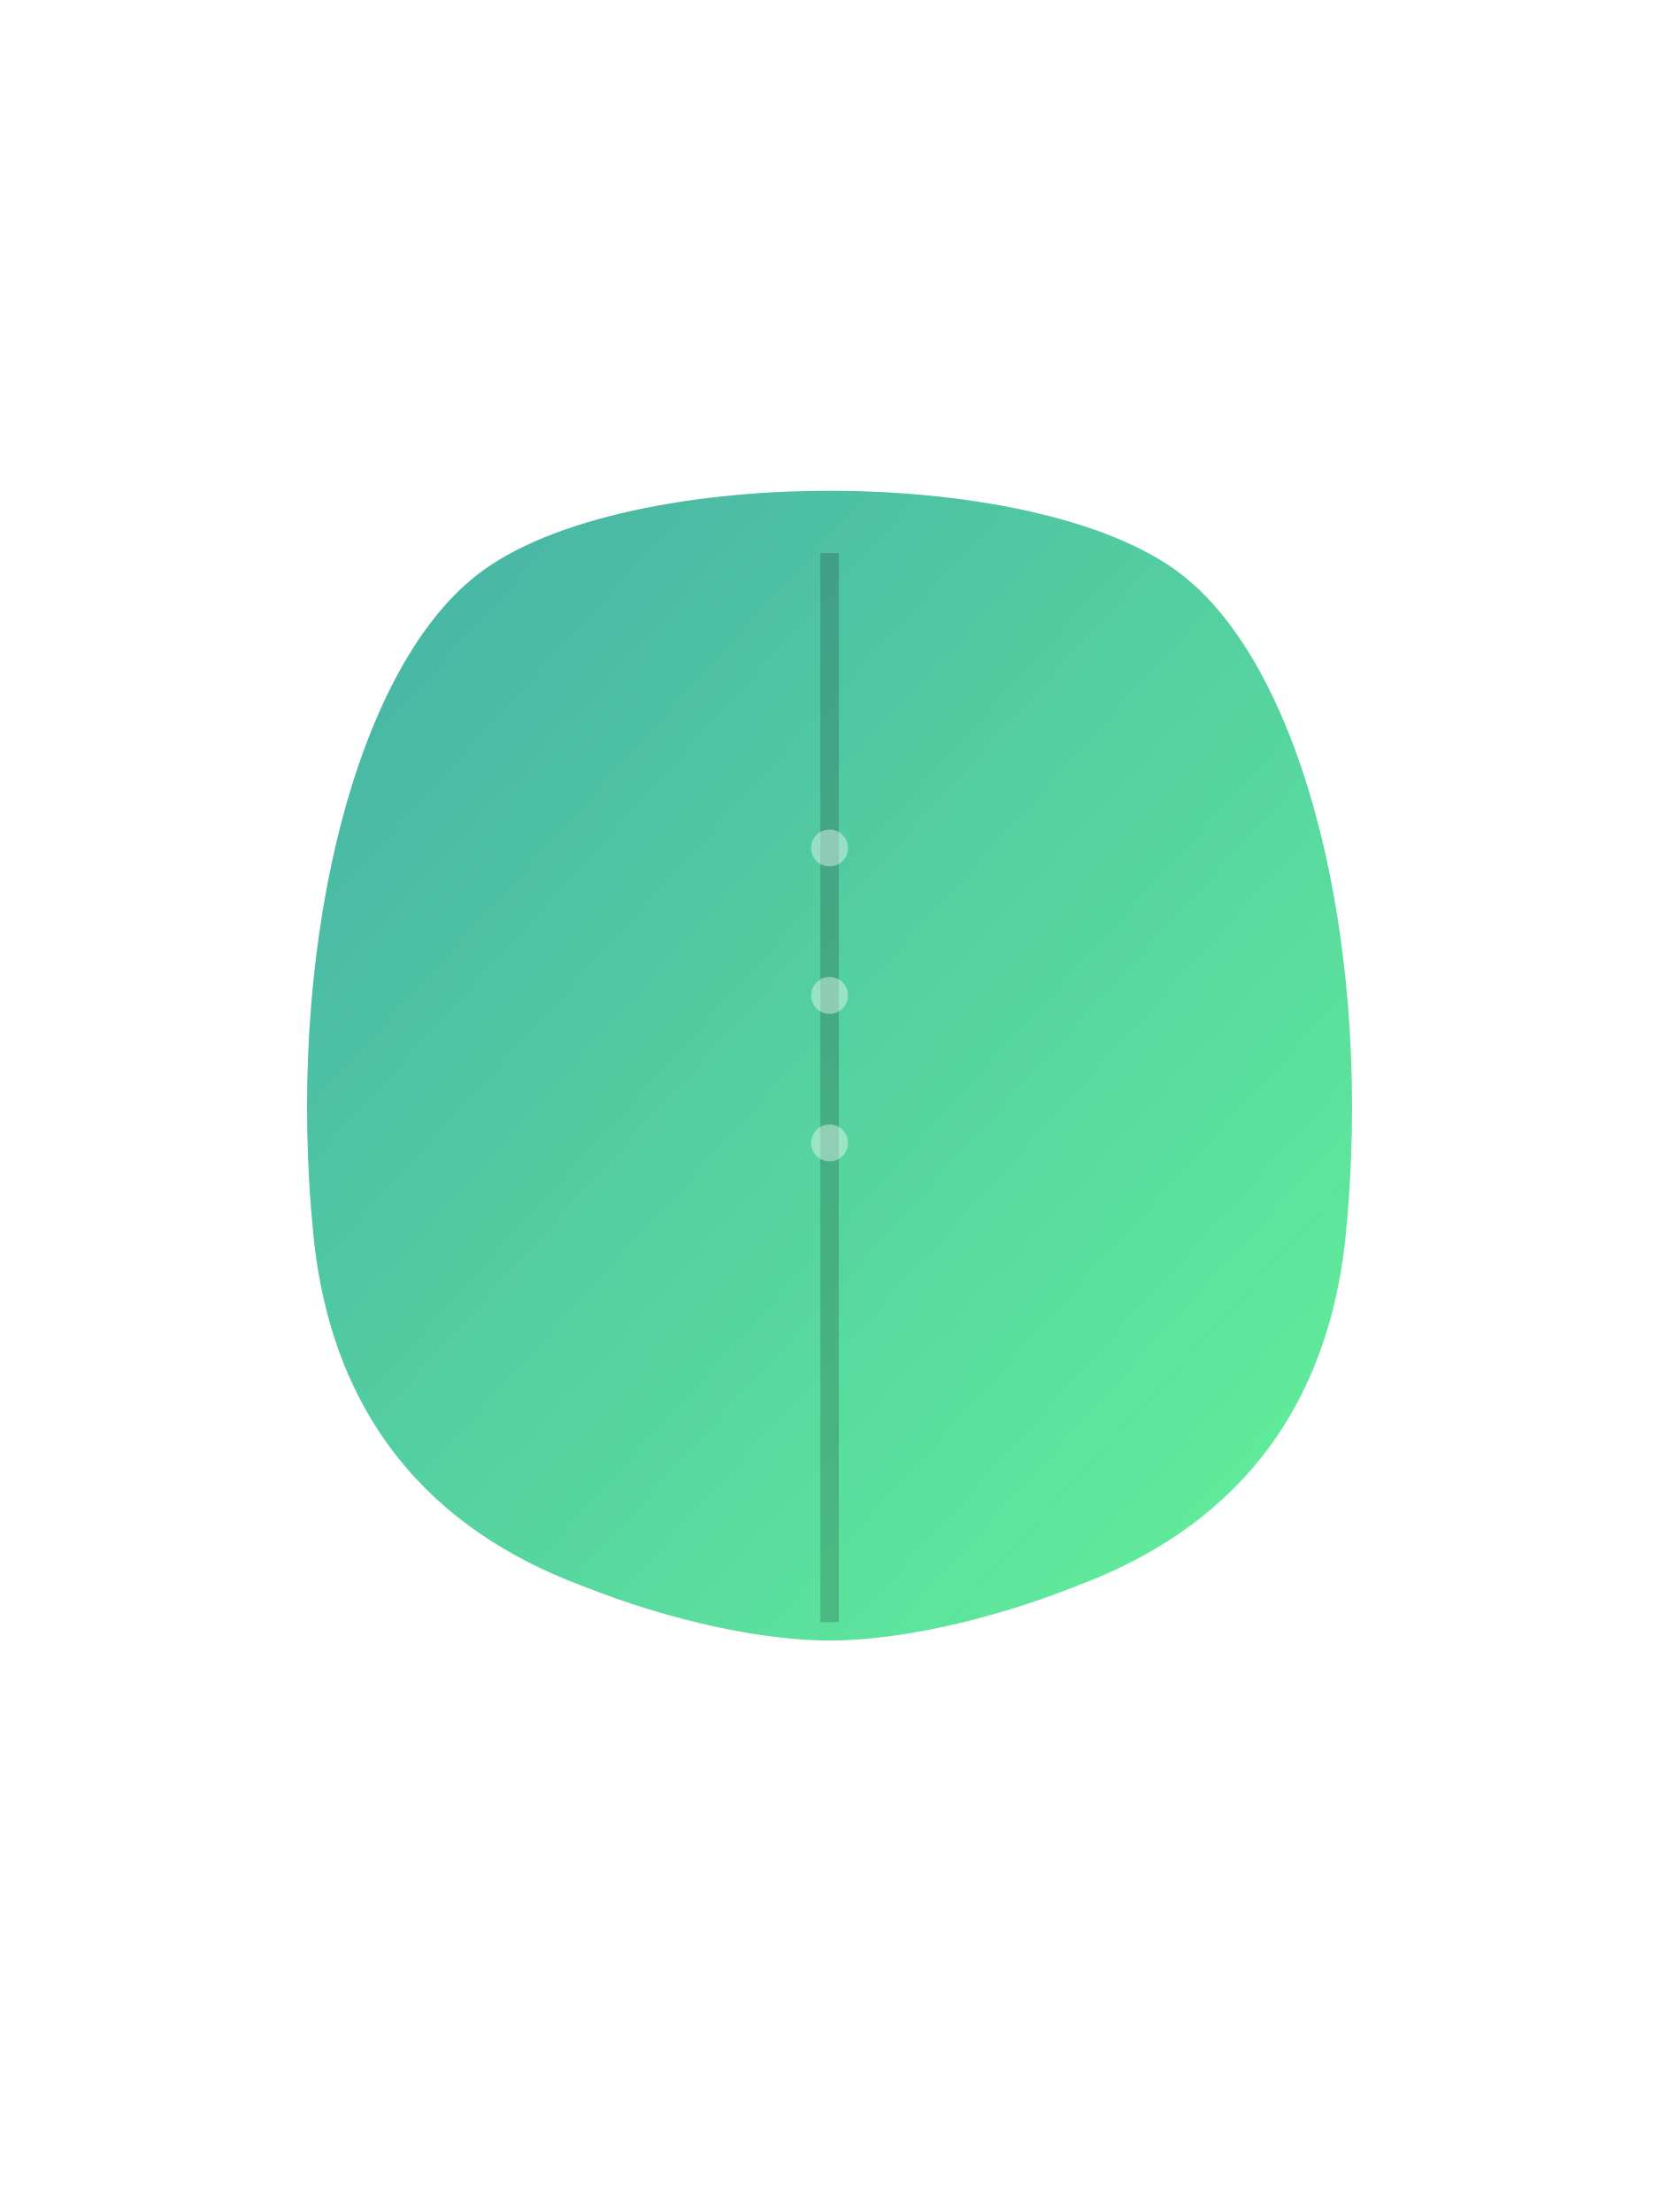
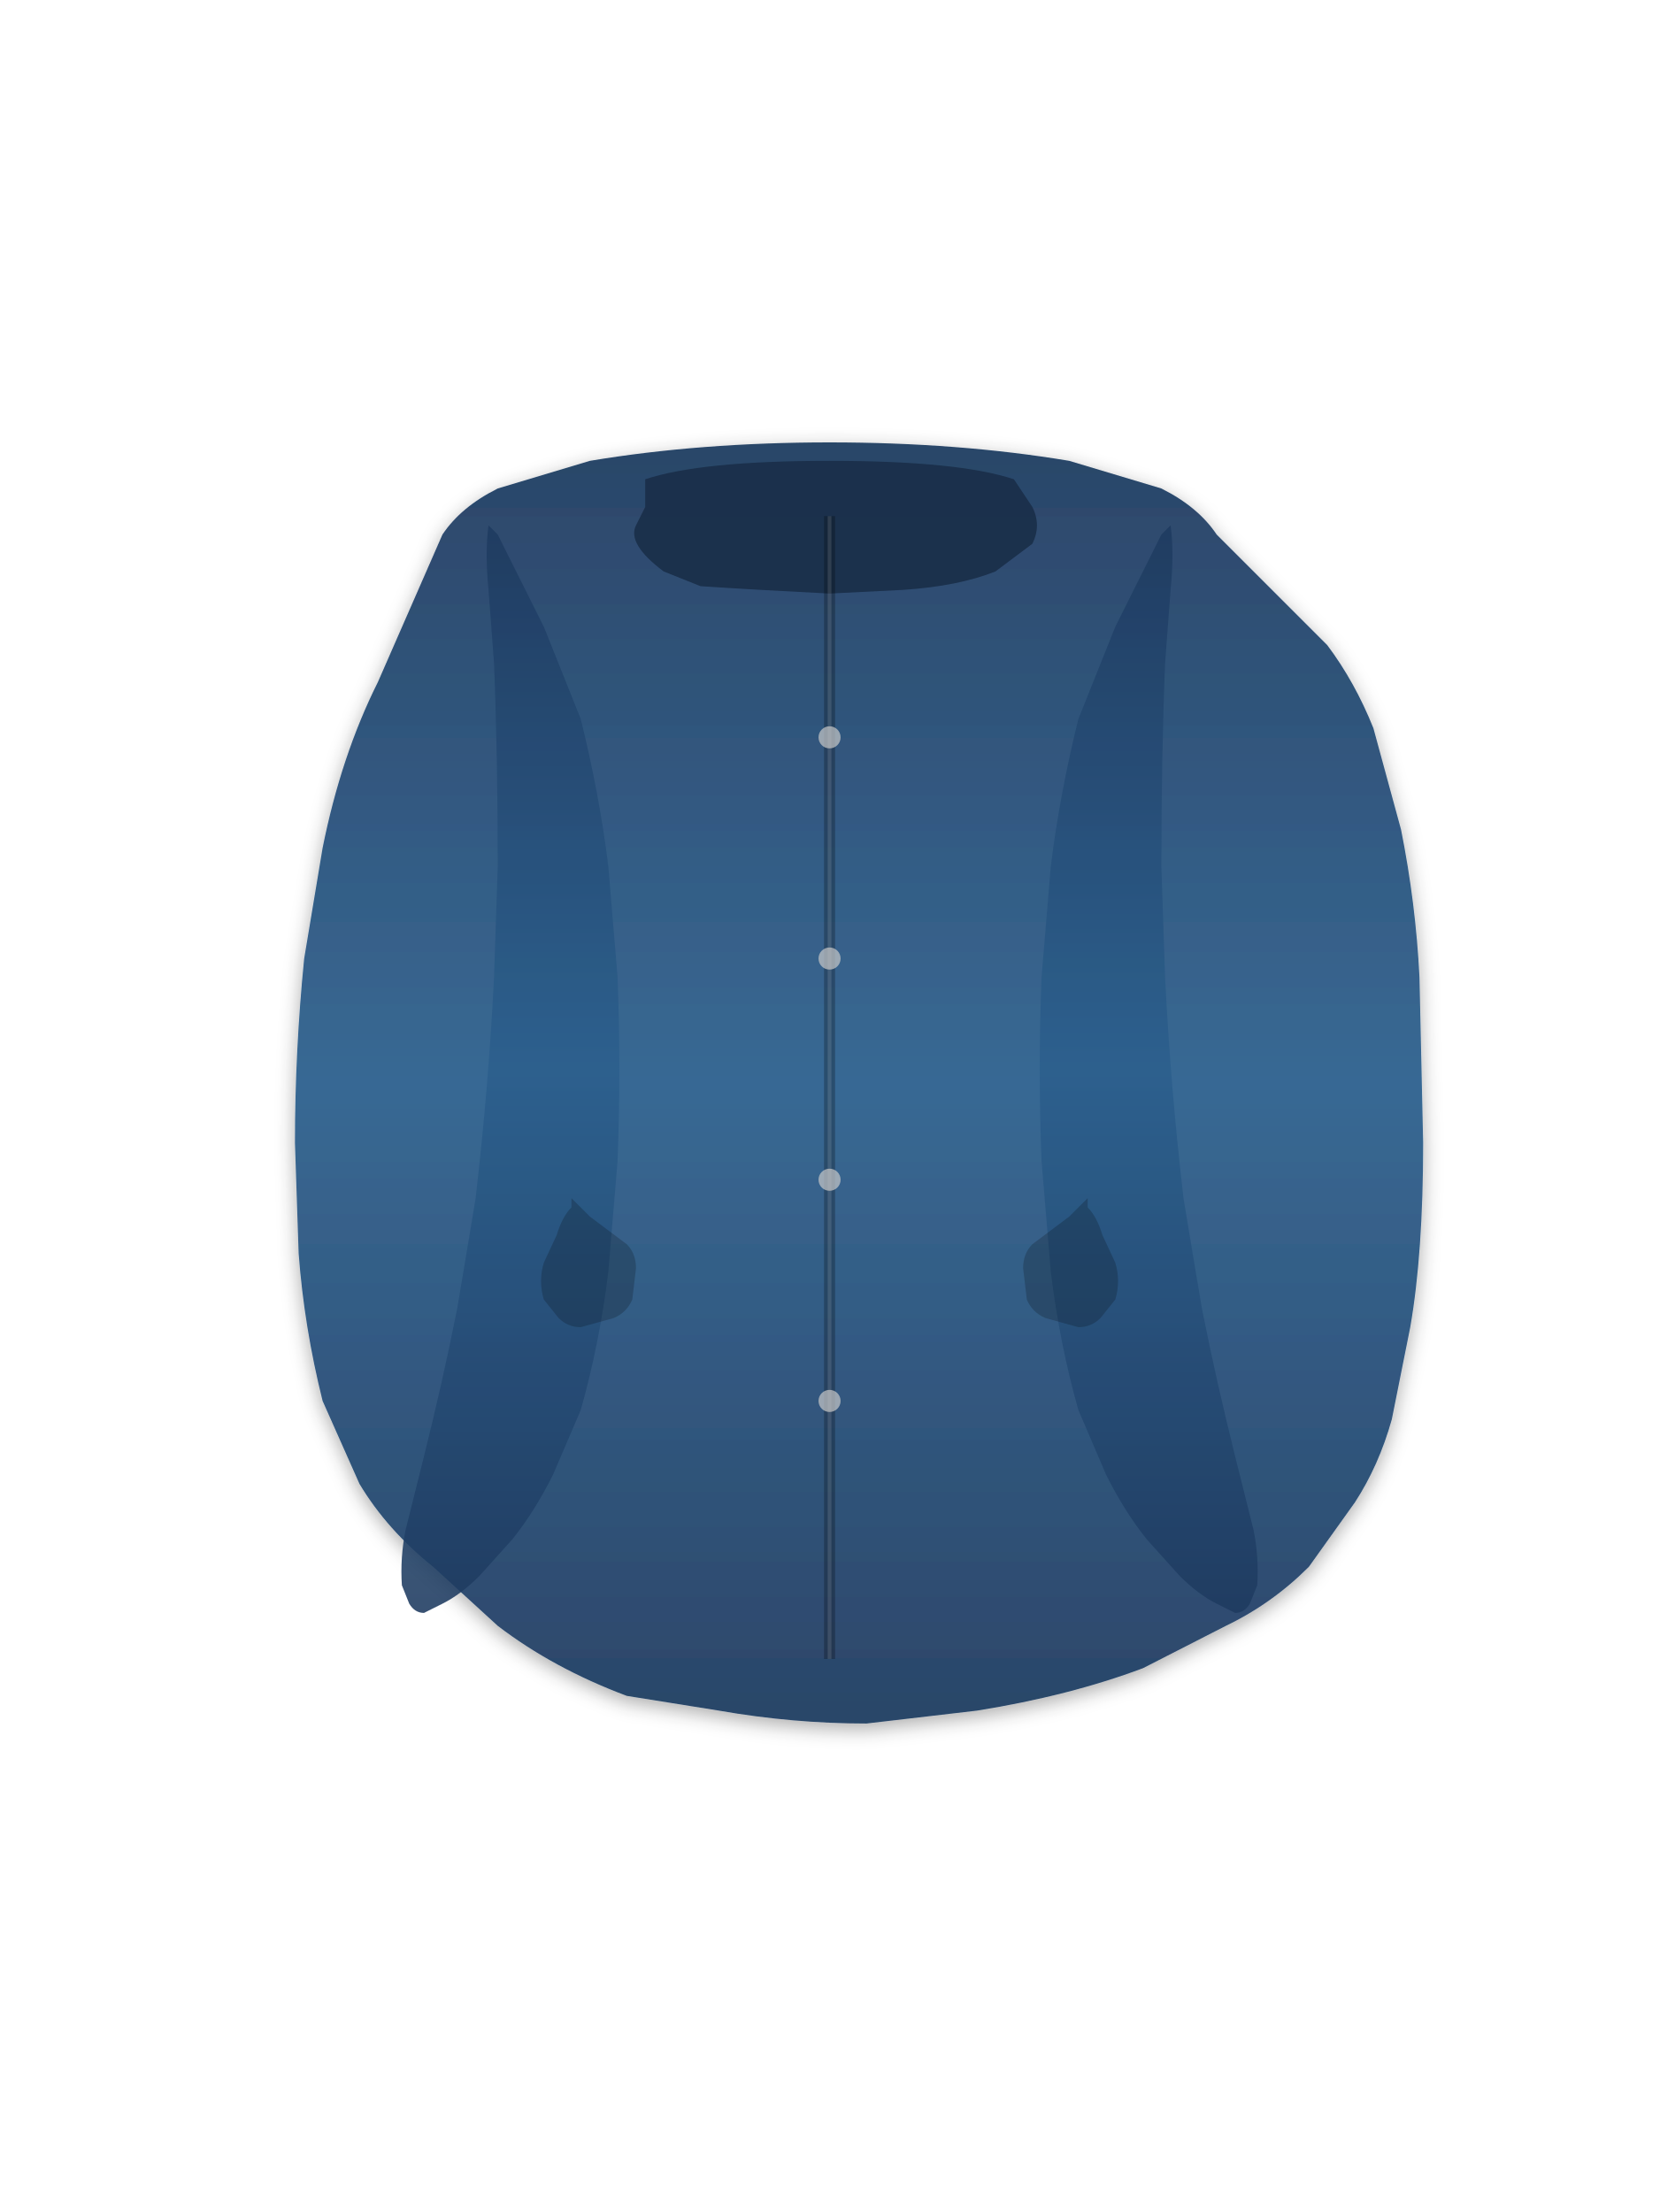
<svg xmlns="http://www.w3.org/2000/svg" width="900" height="1200" viewBox="0 0 900 1200">
  <defs>
-     <linearGradient id="g" x1="0" y1="0" x2="1" y2="1">
-       <stop offset="0" stop-color="#11998e" />
-       <stop offset="1" stop-color="#38ef7d" />
+     <linearGradient id="jacketGrad" x1="0" y1="0" x2="0" y2="1">
+       <stop offset="0%" stop-color="#1e3a5f" />
+       <stop offset="50%" stop-color="#2c5f8d" />
+       <stop offset="100%" stop-color="#1e3a5f" />
    </linearGradient>
+     <filter id="jacketShadow">
+       <feGaussianBlur in="SourceAlpha" stdDeviation="5" />
+       <feOffset dx="0" dy="3" result="offsetblur" />
+       <feComponentTransfer>
+         <feFuncA type="linear" slope="0.35" />
+       </feComponentTransfer>
+       <feMerge>
+         <feMergeNode />
+         <feMergeNode in="SourceGraphic" />
+       </feMerge>
+     </filter>
  </defs>
-   <path d="M255 315 C330 250, 570 250, 645 315 C710 370, 745 520, 730 670 C720 770, 665 830, 585 860 C535 880, 485 890, 450 890 C415 890, 365 880, 315 860 C235 830, 180 770, 170 670 C155 520, 190 370, 255 315 Z" fill="url(#g)" opacity="0.78" />
-   <path d="M450 300 L450 880" stroke="rgba(0,0,0,0.18)" stroke-width="10" />
-   <circle cx="450" cy="460" r="10" fill="rgba(255,255,255,0.40)" />
-   <circle cx="450" cy="540" r="10" fill="rgba(255,255,255,0.40)" />
-   <circle cx="450" cy="620" r="10" fill="rgba(255,255,255,0.40)" />
+   <path d="M 240 290 Q 250 275 270 265 L 320 250 Q 380 240 450 240 Q 520 240 580 250 L 630 265 Q 650 275 660 290 L 720 350 Q 735 370 745 395 L 760 450 Q 768 490 770 530 L 772 620 Q 772 680 765 720 L 755 770 Q 748 795 735 815 L 710 850 Q 690 870 665 882 L 620 905 Q 580 920 530 928 L 470 935 Q 430 935 390 928 L 340 920 Q 300 905 270 882 L 235 850 Q 210 830 195 805 L 175 760 Q 165 720 162 680 L 160 620 Q 160 570 165 520 L 175 460 Q 185 410 205 370 Z" fill="url(#jacketGrad)" filter="url(#jacketShadow)" opacity="0.94" />
+   <path d="M 350 260 Q 380 250 450 250 Q 520 250 550 260 L 560 275 Q 565 285 560 295 L 540 310 Q 520 318 490 320 L 450 322 Q 410 320 380 318 L 360 310 Q 340 295 345 285 L 350 275 Z" fill="#1a2f4a" opacity="0.95" />
+   <path d="M 270 290 Q 280 310 295 340 L 315 390 Q 325 430 330 470 L 335 530 Q 337 580 335 630 L 330 690 Q 325 730 315 765 L 300 800 Q 290 820 278 835 L 260 855 Q 250 865 240 870 L 230 875 Q 225 875 222 870 L 218 860 Q 217 845 220 830 L 230 790 Q 240 750 248 710 L 258 650 Q 265 590 268 530 L 270 470 Q 270 410 268 360 L 265 320 Q 263 300 265 285 Z" fill="url(#jacketGrad)" opacity="0.88" />
+   <path d="M 630 290 Q 620 310 605 340 L 585 390 Q 575 430 570 470 L 565 530 Q 563 580 565 630 L 570 690 Q 575 730 585 765 L 600 800 Q 610 820 622 835 L 640 855 Q 650 865 660 870 L 670 875 Q 675 875 678 870 L 682 860 Q 683 845 680 830 L 670 790 Q 660 750 652 710 L 642 650 Q 635 590 632 530 L 630 470 Q 630 410 632 360 L 635 320 Q 637 300 635 285 Z" fill="url(#jacketGrad)" opacity="0.88" />
+   <line x1="450" y1="280" x2="450" y2="900" stroke="rgba(0,0,0,0.25)" stroke-width="6" />
+   <line x1="450" y1="280" x2="450" y2="900" stroke="rgba(255,255,255,0.12)" stroke-width="2" />
+   <circle cx="450" cy="400" r="6" fill="rgba(200,200,200,0.7)" />
+   <circle cx="450" cy="520" r="6" fill="rgba(200,200,200,0.7)" />
+   <circle cx="450" cy="640" r="6" fill="rgba(200,200,200,0.7)" />
+   <circle cx="450" cy="760" r="6" fill="rgba(200,200,200,0.7)" />
+   <path d="M 310 650 Q 315 655 320 660 L 340 675 Q 345 680 345 688 L 343 705 Q 340 712 333 715 L 315 720 Q 308 720 303 715 L 295 705 Q 292 695 295 685 L 302 670 Q 305 660 310 655 Z" fill="rgba(0,0,0,0.2)" />
+   <path d="M 590 650 Q 585 655 580 660 L 560 675 Q 555 680 555 688 L 557 705 Q 560 712 567 715 L 585 720 Q 592 720 597 715 L 605 705 Q 608 695 605 685 L 598 670 Q 595 660 590 655 Z" fill="rgba(0,0,0,0.2)" />
</svg>
